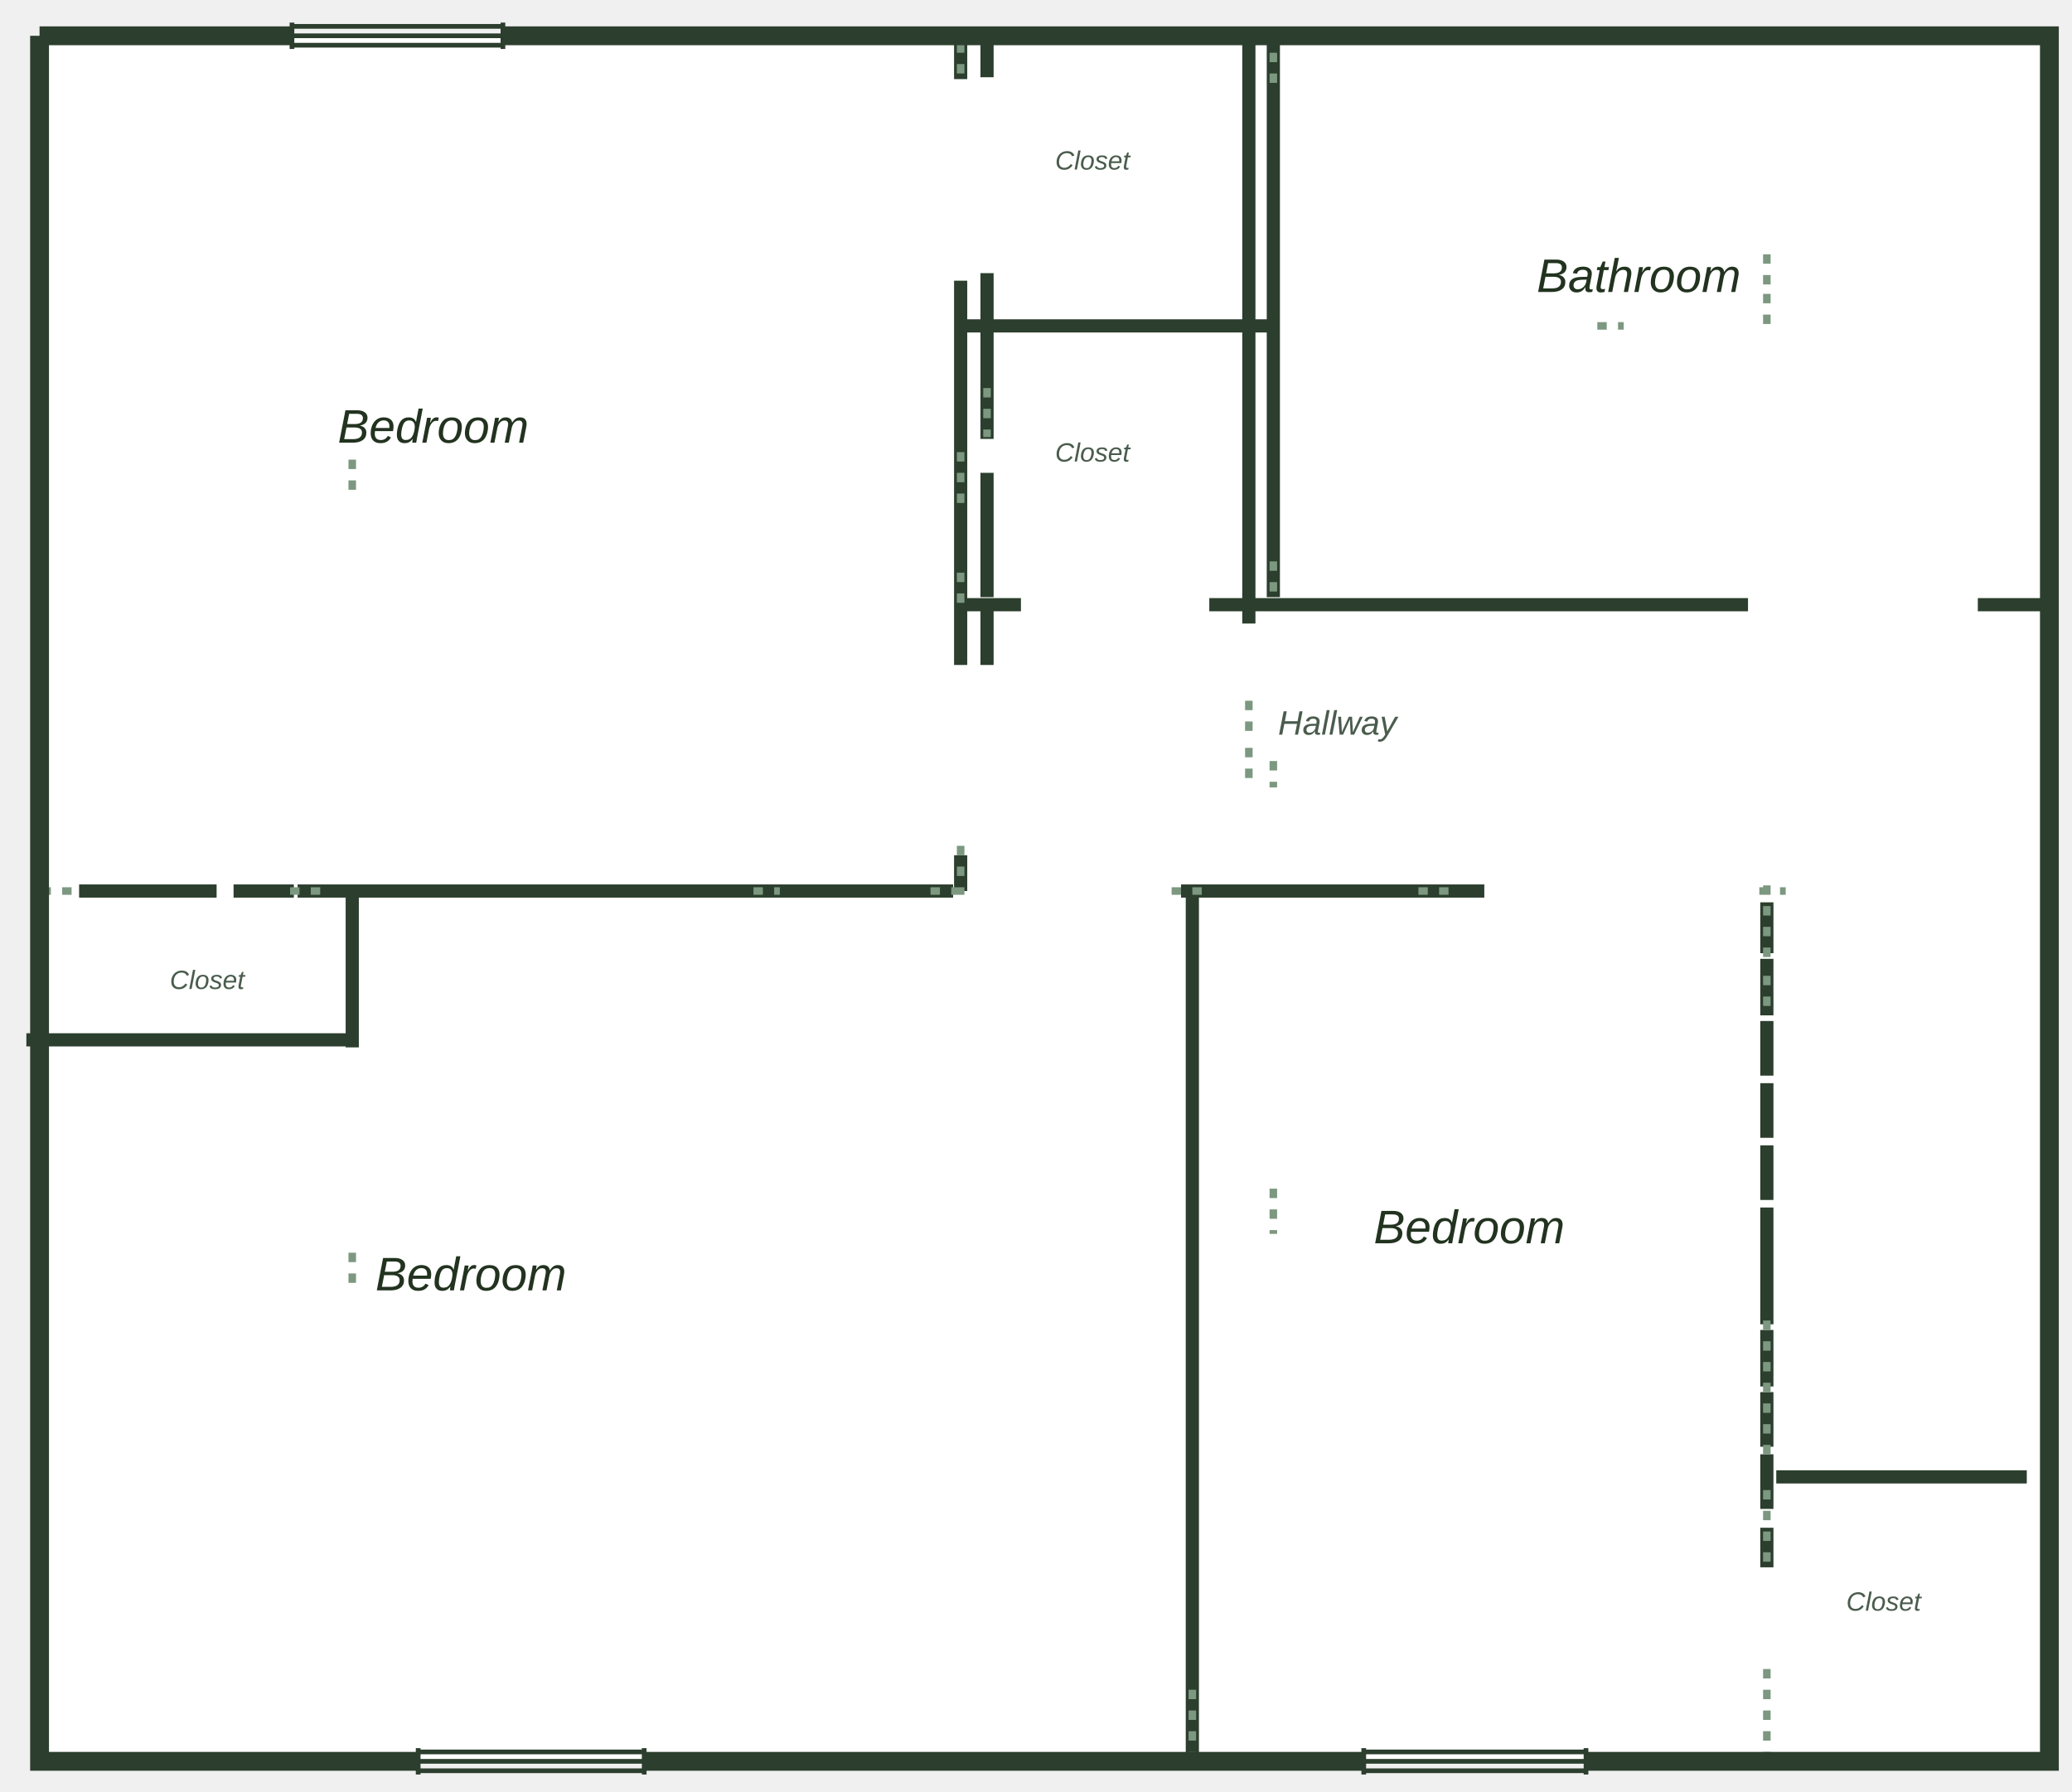
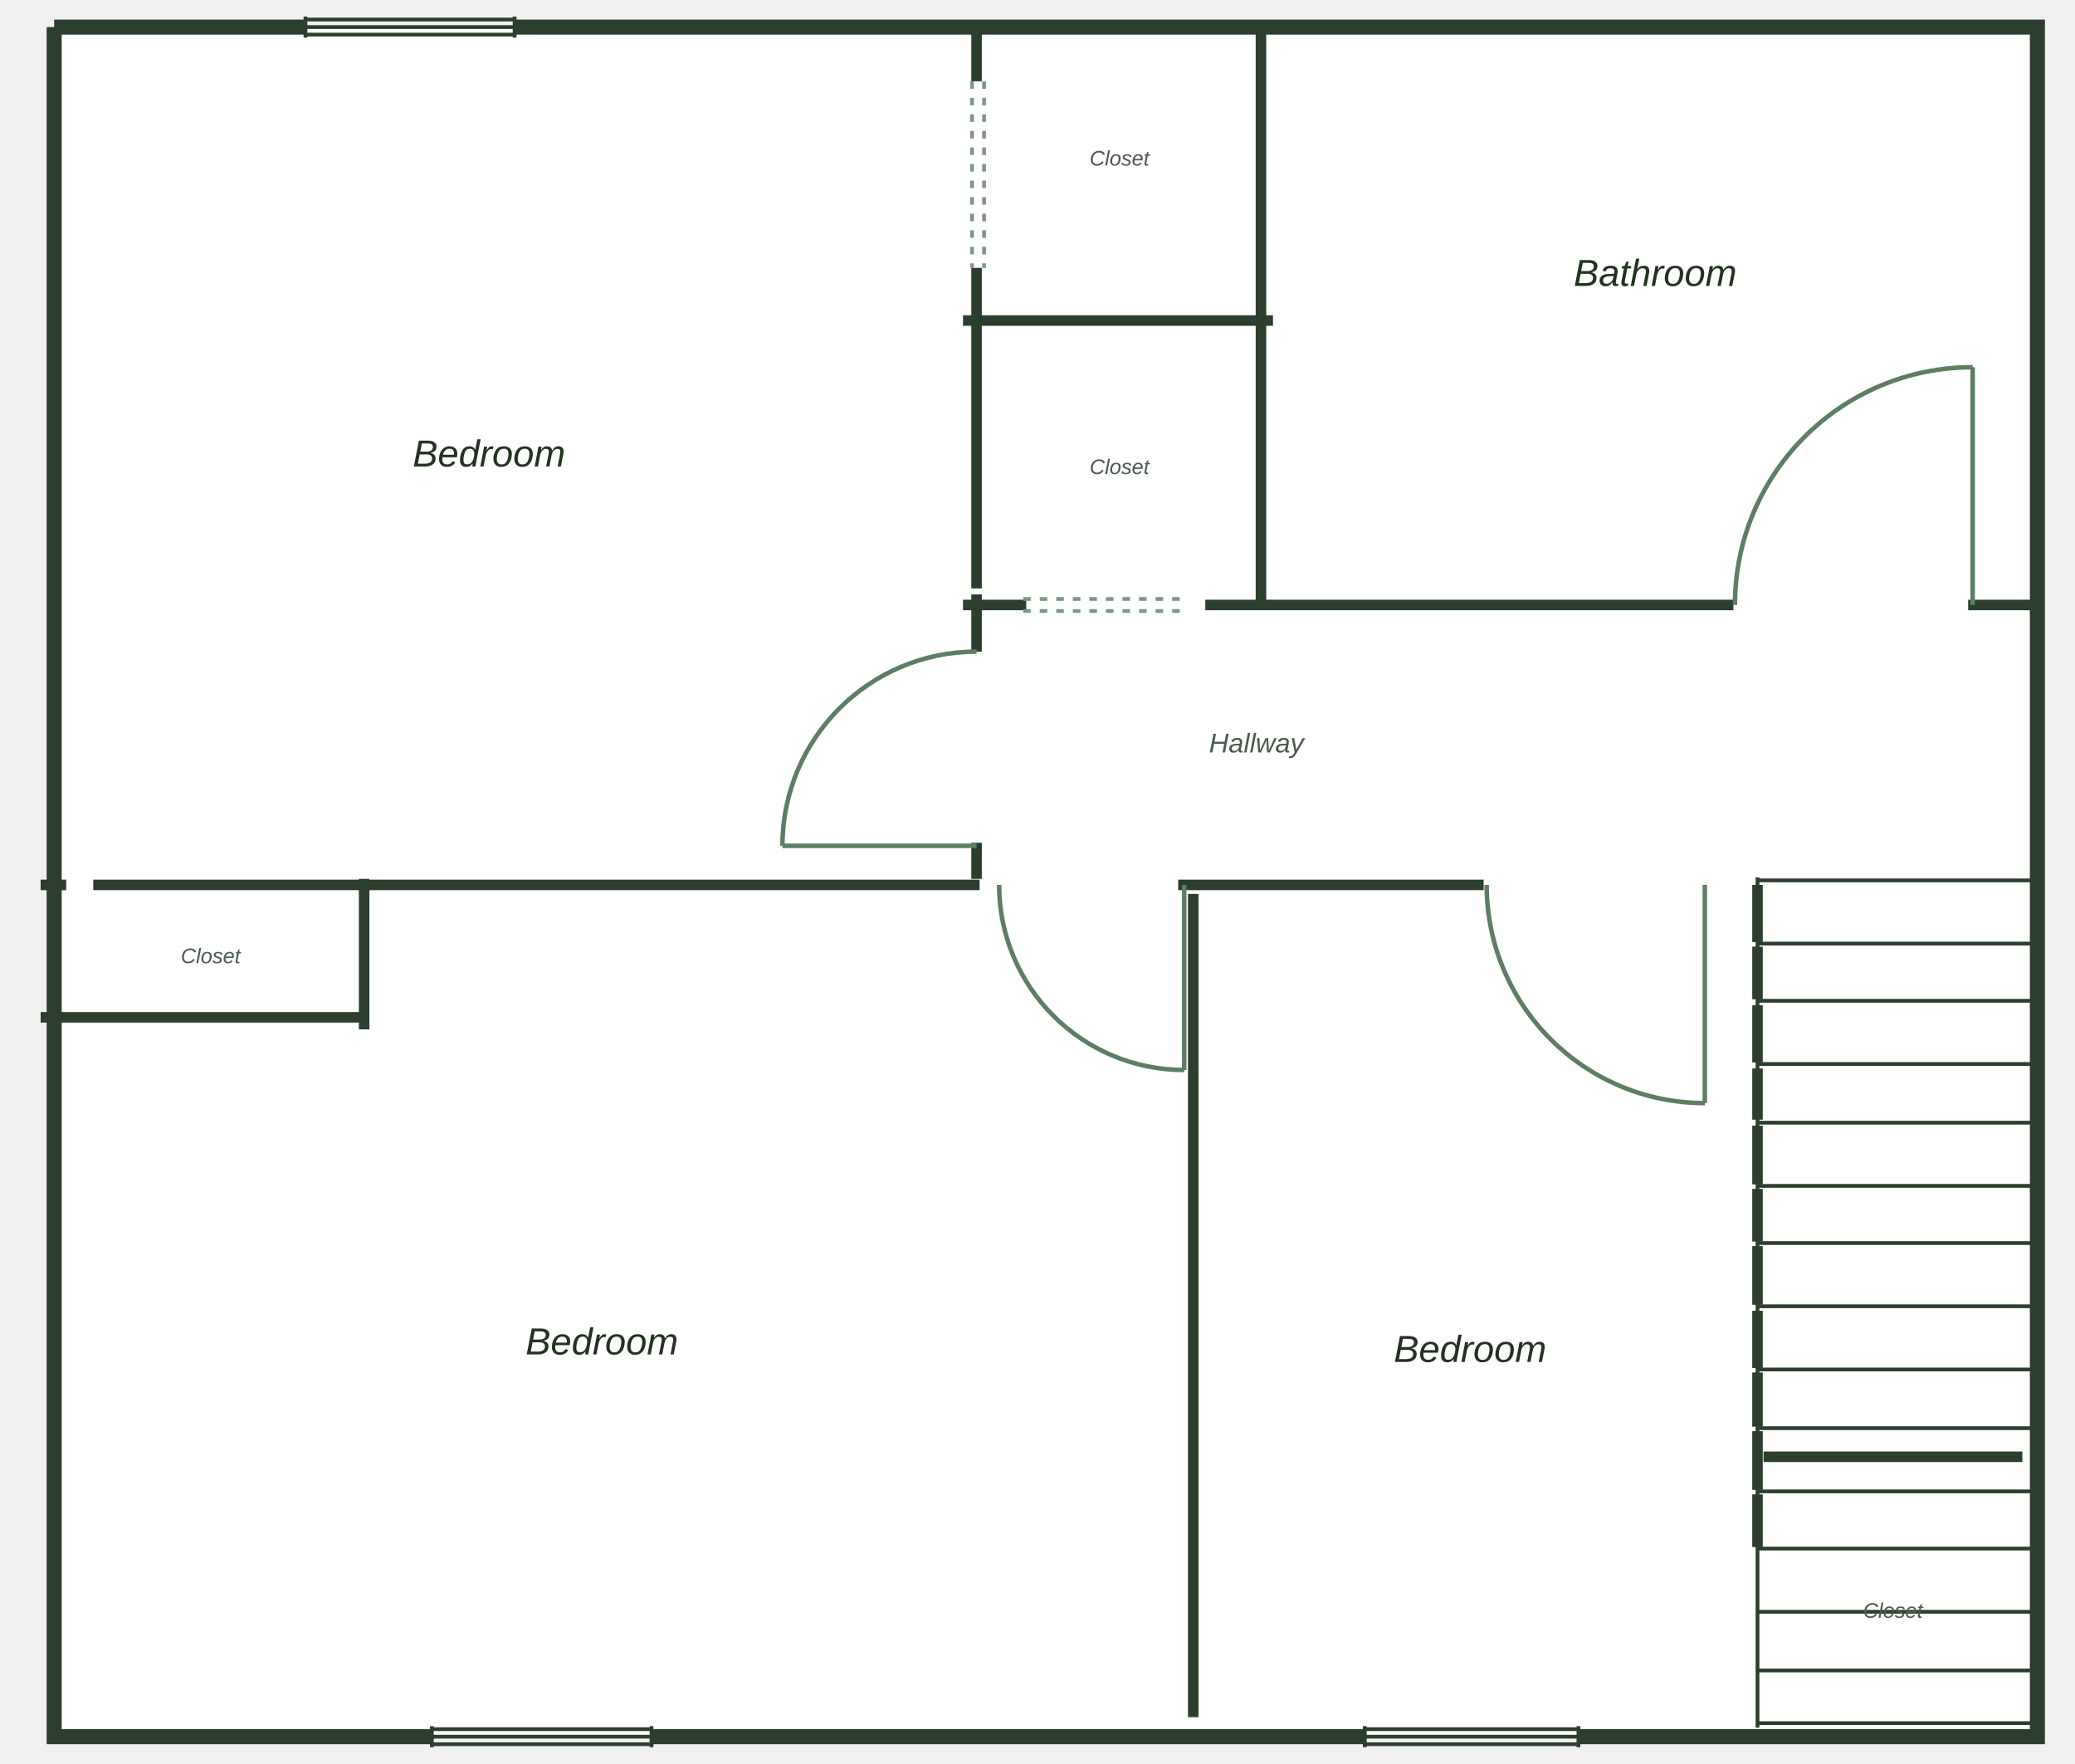
- <svg xmlns="http://www.w3.org/2000/svg" width="1100" height="951" viewBox="0 0 1100 951" preserveAspectRatio="xMidYMid meet" role="img" aria-label="Leonard's Freehold three-bedroom upper-level floor plan with three bedrooms, a bathroom, hallway, and closets">
+ <svg xmlns="http://www.w3.org/2000/svg" width="1379" height="1172" viewBox="0 0 1379 1172" preserveAspectRatio="xMidYMid meet" role="img" aria-label="Leonard's Freehold three-bedroom townhouse upper-level floor plan: three bedrooms, bathroom, hallway, and closets">
  <defs>
    <style>
    .fp{fill:#FFFFFF}
    .w{fill:none;stroke:#2C3E2D;stroke-width:7;stroke-linecap:butt}
    .wo{fill:none;stroke:#2C3E2D;stroke-width:10;stroke-linecap:butt}
-     .d{fill:none;stroke:#7C9880;stroke-width:4;stroke-dasharray:5 6}
+     .d{fill:none;stroke:#7C9880;stroke-width:2.5;stroke-dasharray:5 6}
    .arc{fill:none;stroke:#5E7D63;stroke-width:3}
    .win{fill:none;stroke:#2C3E2D;stroke-width:2.5}
+     .st{fill:none;stroke:#2C3E2D;stroke-width:2.5}
    .rm{fill:#22331F;font-family:'Helvetica Neue',Arial,sans-serif;font-size:25px;font-style:italic;text-anchor:middle}
    .cl{fill:#4A5C4D;font-family:'Helvetica Neue',Arial,sans-serif;font-size:18px;font-style:italic;text-anchor:middle}
    .sm{fill:#4A5C4D;font-family:'Helvetica Neue',Arial,sans-serif;font-size:14px;font-style:italic;text-anchor:middle}
  </style>
  </defs>
-   <rect class="fp" x="21" y="19" width="1067" height="916" />
-   <path class="w" d="M187,473 V556 M510,15 V42 M510,149 V353 M510,454 V473 M524,15 V41 M524,145 V233 M524,251 V317 M524,320 V353 M633,473 V932 M663,15 V331 M676,15 V317 M938,479 V506 M938,509 V539 M938,542 V571 M938,575 V604 M938,608 V637 M938,641 V703 M938,706 V736 M938,739 V768 M938,772 V801 M938,811 V832 M509,173 H677 M509,321 H542 M642,321 H928 M1050,321 H1085 M42,473 H115 M124,473 H156 M158,473 H506 M627,473 H788 M14,552 H189 M943,784 H1076" />
-   <path class="d" d="M187,244 V260 M187,665 V686 M510,23 V45 M510,240 V267 M510,304 V320 M510,449 V475 M524,206 V232 M633,897 V939 M663,372 V388 M663,397 V418 M676,28 V49 M676,298 V320 M676,404 V418 M676,631 V655 M938,135 V152 M938,156 V173 M938,470 V508 M938,518 V534 M938,701 V773 M938,791 V830 M938,886 V939 M848,173 H862 M22,473 H44 M154,473 H173 M400,473 H414 M494,473 H512 M622,473 H638 M753,473 H769 M934,473 H948" />
-   <path class="win" d="M155,14 H267 M155,19 H267 M155,24 H267 M155,12 V26 M267,12 V26" />
-   <path class="win" d="M222,930 H342 M222,935 H342 M222,940 H342 M222,928 V942 M342,928 V942" />
-   <path class="win" d="M724,930 H842 M724,935 H842 M724,940 H842 M724,928 V942 M842,928 V942" />
-   <path class="wo" d="M21,19 H155 M267,19 H1088 V935 H842 M724,935 H342 M222,935 H21 V19" />
-   <text class="rm" x="230" y="235">Bedroom</text>
-   <text class="rm" x="250" y="685">Bedroom</text>
-   <text class="rm" x="780" y="660">Bedroom</text>
-   <text class="rm" x="870" y="155">Bathroom</text>
-   <text class="cl" x="710" y="390">Hallway</text>
-   <text class="sm" x="580" y="90">Closet</text>
-   <text class="sm" x="580" y="245">Closet</text>
-   <text class="sm" x="110" y="525">Closet</text>
-   <text class="sm" x="1000" y="855">Closet</text>
+   <rect class="fp" x="36" y="18" width="1318" height="1136" />
+   <path class="w" d="M242,584 V684 M649,16 V54 M649,178 V391 M649,395 V433 M649,560 V584 M793,594 V1141 M838,17 V405 M1168,588 V626 M1168,629 V664 M1168,668 V706 M1168,710 V744 M1168,748 V787 M1168,790 V825 M1168,828 V867 M1168,871 V909 M1168,912 V948 M1168,951 V990 M1168,993 V1028 M640,213 H846 M640,402 H682 M801,402 H1152 M1308,402 H1351 M27,588 H44 M62,588 H651 M783,588 H986 M27,676 H245 M1172,968 H1344" />
+   <path class="arc" d="M1311,402 V244 M1153,402 A158,158 0 0 1 1311,244" />
+   <path class="arc" d="M649,562 H520 M649,433 A129,129 0 0 0 520,562" />
+   <path class="arc" d="M787,588 V711 M664,588 A123,123 0 0 0 787,711" />
+   <path class="arc" d="M1133,588 V733 M988,588 A145,145 0 0 0 1133,733" />
+   <path class="d" d="M680,398 H785 M680,406 H785 M646,54 V178 M654,54 V178" />
+   <path class="win" d="M203,13 H342 M203,18 H342 M203,23 H342 M203,11 V25 M342,11 V25" />
+   <path class="win" d="M287,1149 H433 M287,1154 H433 M287,1159 H433 M287,1147 V1161 M433,1147 V1161" />
+   <path class="win" d="M907,1149 H1049 M907,1154 H1049 M907,1159 H1049 M907,1147 V1161 M1049,1147 V1161" />
+   <path class="st" d="M1168,583 V955 M1354,583 V955 M1168,585 H1354 M1168,627 H1354 M1168,665 H1354 M1168,707 H1354 M1168,746 H1354 M1168,788 H1354 M1168,826 H1354 M1168,868 H1354 M1168,910 H1354 M1168,949 H1354" />
+   <path class="st" d="M1168,980 V1148 M1354,980 V1148 M1168,991 H1354 M1168,1029 H1354 M1168,1071 H1354 M1168,1110 H1354 M1168,1145 H1354" />
+   <path class="wo" d="M36,18 H203 M342,18 H1354 V1154 H1049 M907,1154 H433 M287,1154 H36 V18" />
+   <text class="rm" x="325" y="310">Bedroom</text>
+   <text class="rm" x="1100" y="190">Bathroom</text>
+   <text class="rm" x="400" y="900">Bedroom</text>
+   <text class="rm" x="977" y="905">Bedroom</text>
+   <text class="cl" x="835" y="500">Hallway</text>
+   <text class="sm" x="744" y="110">Closet</text>
+   <text class="sm" x="744" y="315">Closet</text>
+   <text class="sm" x="140" y="640">Closet</text>
+   <text class="sm" x="1258" y="1075">Closet</text>
</svg>
